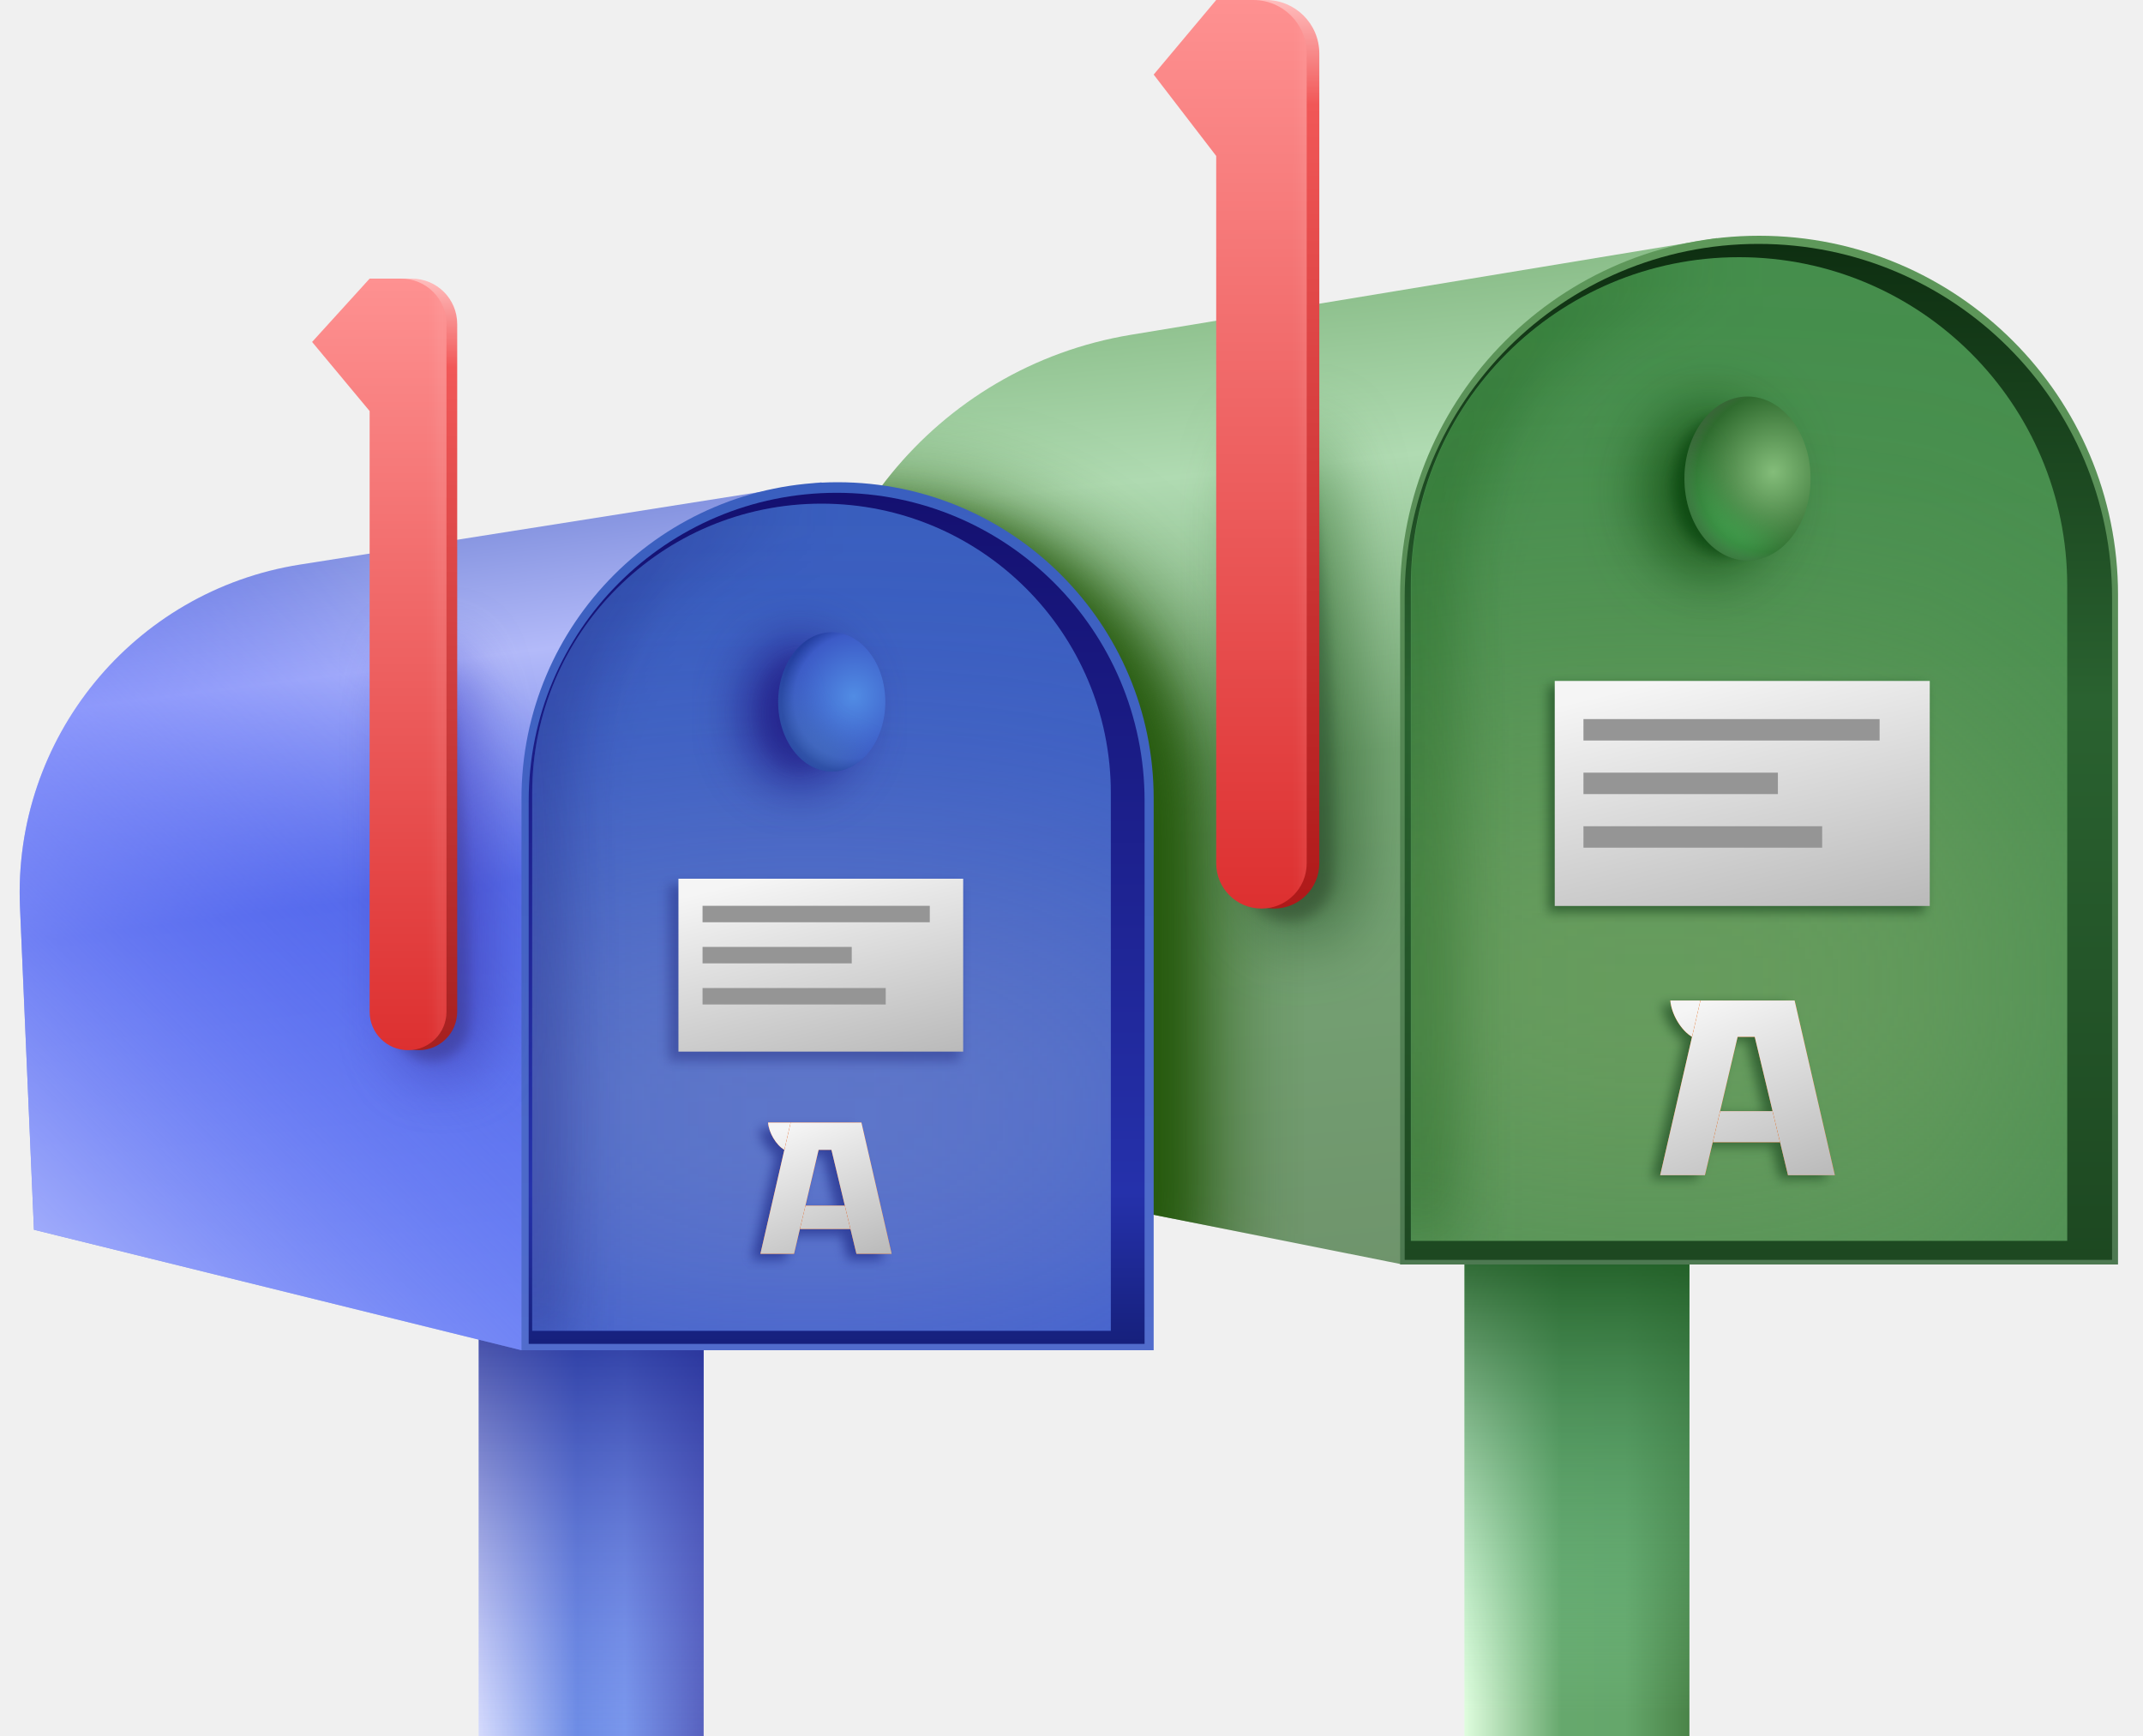
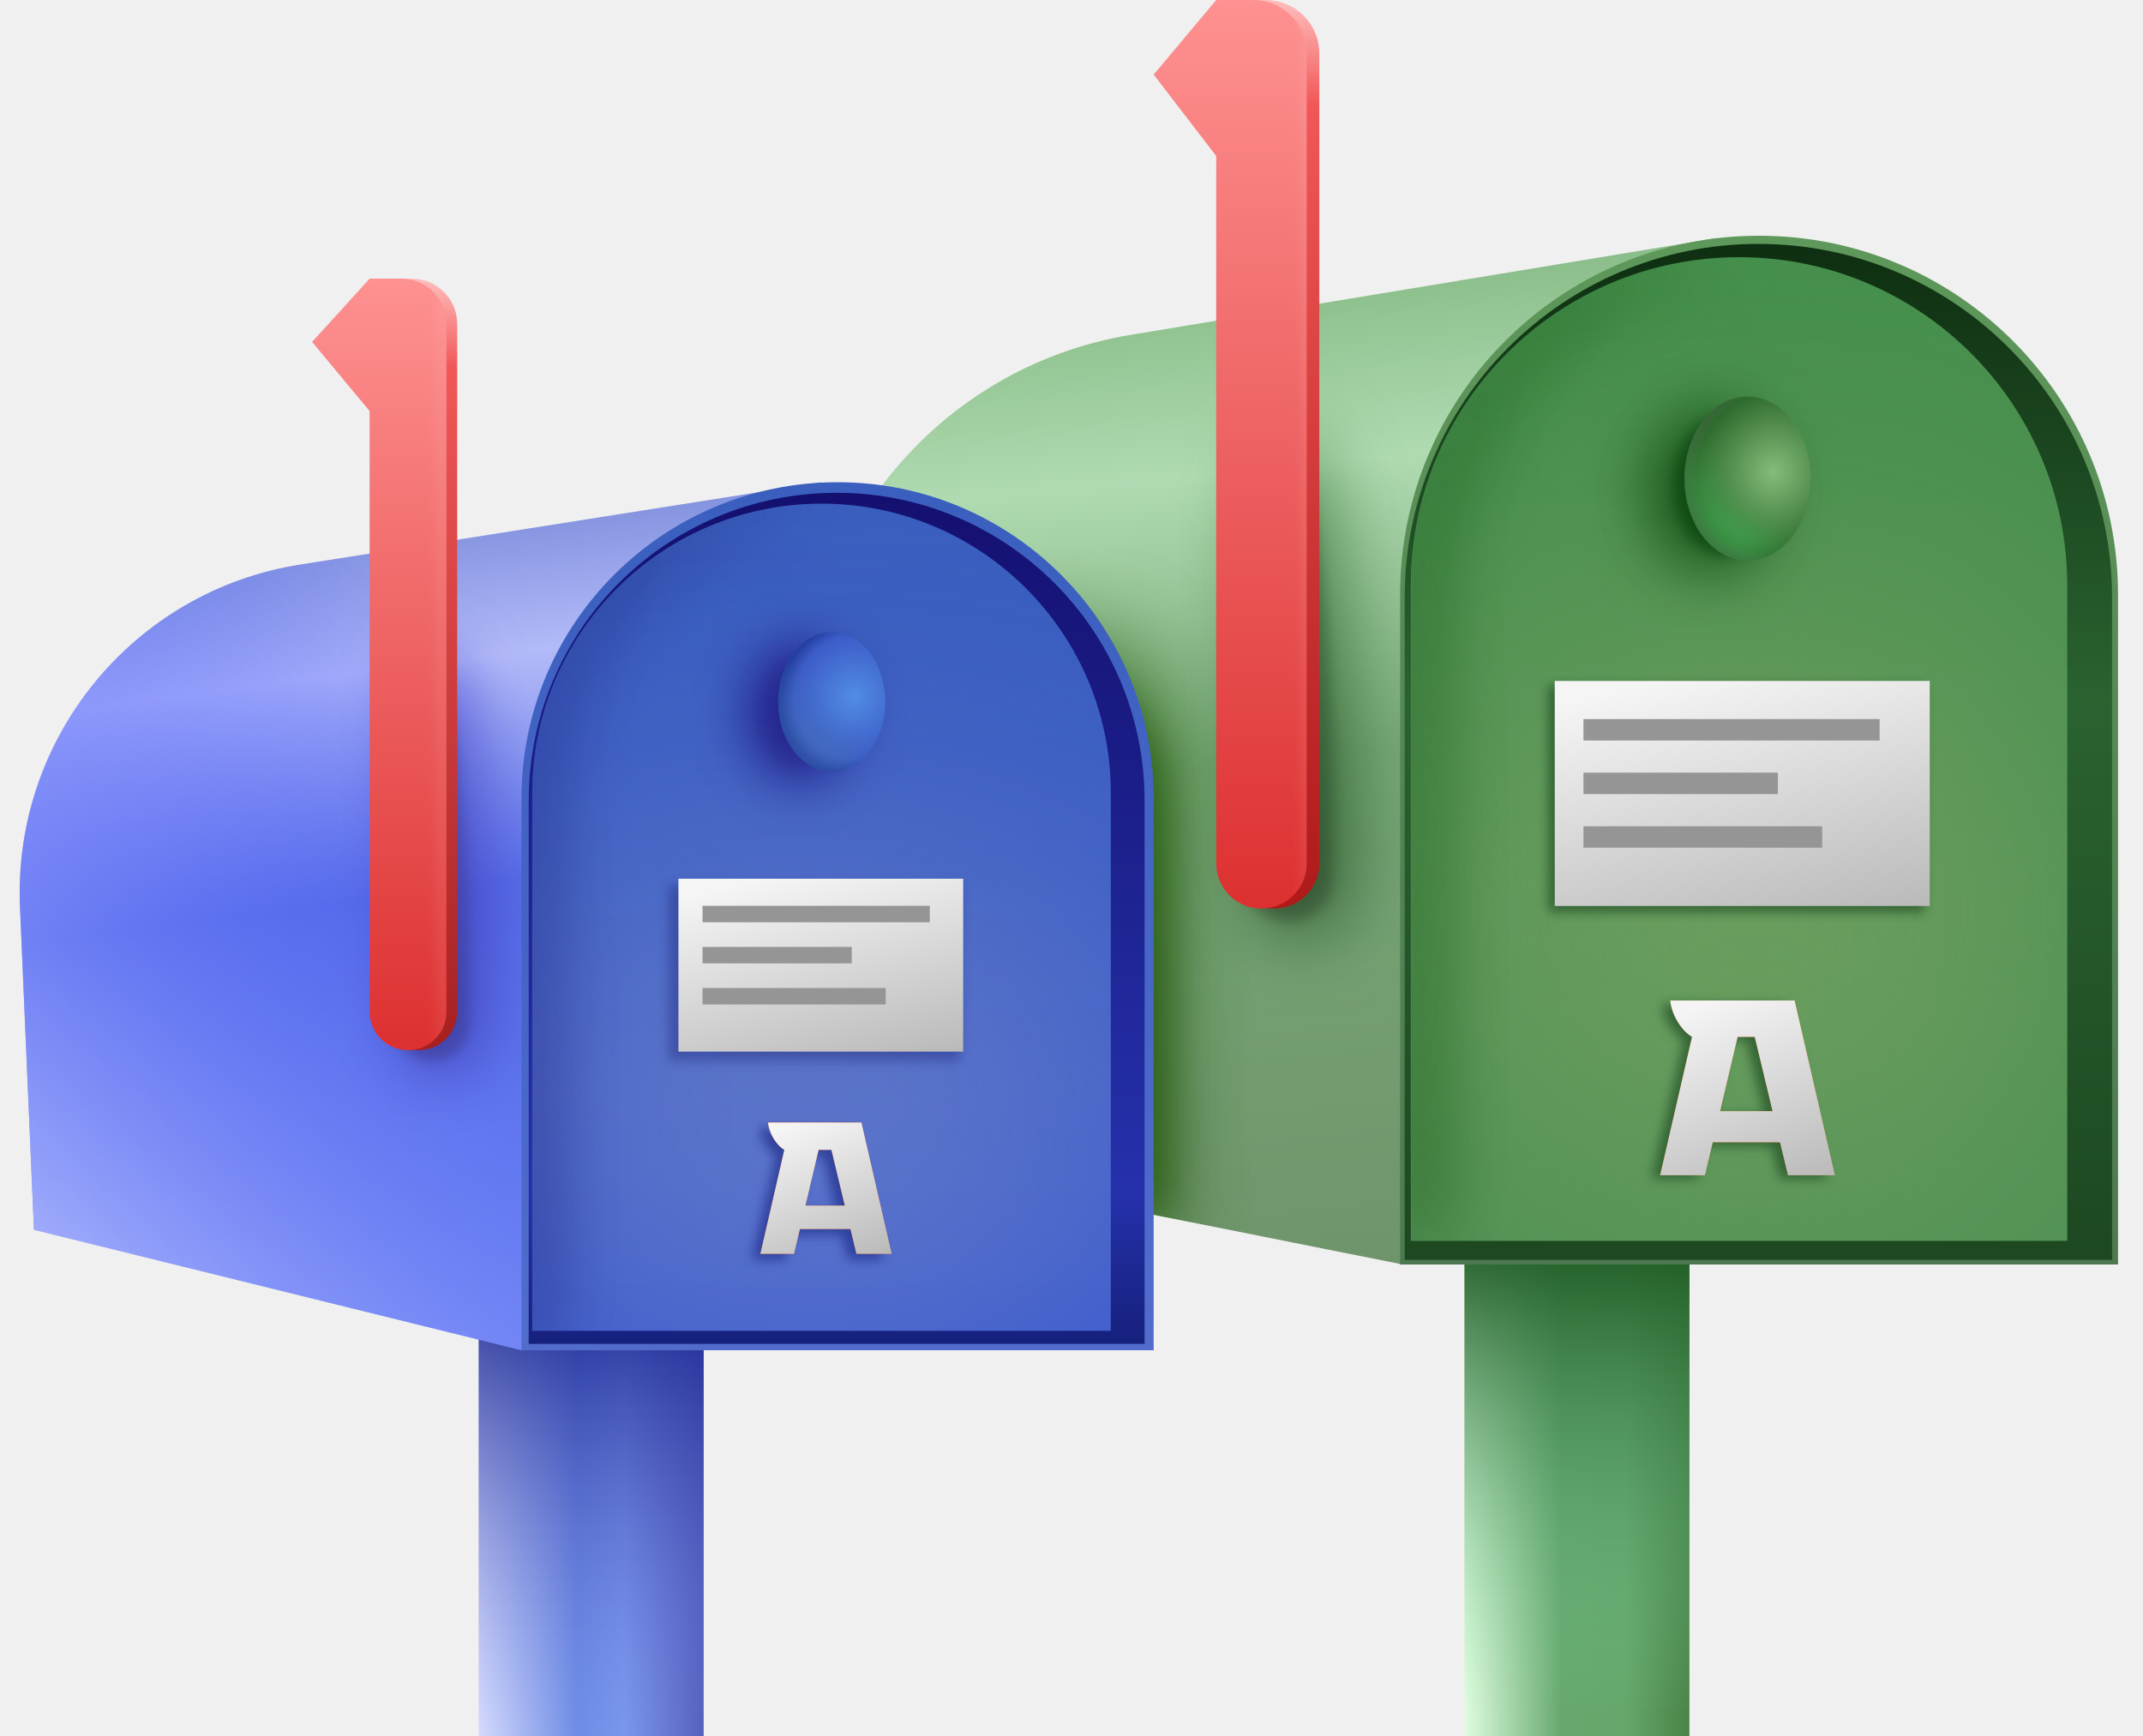
<svg xmlns="http://www.w3.org/2000/svg" width="200" height="162" viewBox="0 0 200 162" fill="none">
  <rect x="136.669" y="100" width="21" height="62" fill="url(#paint0_linear)" />
  <rect x="136.669" y="100" width="21" height="62" fill="url(#paint1_linear)" />
  <path d="M75.014 68.78C74.246 50.352 87.344 34.247 105.541 31.243L160.225 22.214L163.165 117.757L130.69 117.955L76.613 107.159L75.014 68.78Z" fill="url(#paint2_linear)" />
  <mask id="mask0" mask-type="alpha" maskUnits="userSpaceOnUse" x="74" y="22" width="90" height="96">
    <path d="M75.014 68.78C74.246 50.352 87.344 34.247 105.541 31.243L160.225 22.214L163.165 117.757L130.651 117.955L76.613 107.159L75.014 68.78Z" fill="black" />
  </mask>
  <g mask="url(#mask0)">
    <g filter="url(#filter0_f)">
-       <path d="M68.669 47H82.669C99.238 47 112.669 60.431 112.669 77V121H68.669V47Z" fill="#24580B" />
+       <path d="M87.66 60.5L98.655 60.491C103.628 60.487 107.662 64.518 107.662 69.491V117.788L87.66 113.554V60.5Z" fill="#24580B" />
    </g>
    <g filter="url(#filter1_f)">
-       <path d="M68.669 47H80.669C97.238 47 110.669 60.431 110.669 77V121H68.669V47Z" fill="#24580B" fill-opacity="0.7" />
-     </g>
-   </g>
-   <path d="M130.669 55.5C130.669 36.998 145.668 22 164.169 22V22C182.671 22 197.669 36.998 197.669 55.5V118H130.669V55.5Z" fill="url(#paint3_linear)" />
-   <path d="M131.095 55.768C131.095 37.538 145.874 22.76 164.104 22.76V22.76C182.334 22.76 197.112 37.538 197.112 55.768V117.567H131.095V55.768Z" fill="url(#paint4_linear)" />
-   <path d="M131.669 54.628C131.669 37.713 145.382 24 162.298 24V24C179.213 24 192.926 37.713 192.926 54.628V115.791H131.669V54.628Z" fill="url(#paint5_linear)" />
+       <path d="M85.248 60.256L91.784 61.566C98.137 62.84 101.314 63.477 103.647 65.204C105.377 66.484 106.762 68.175 107.678 70.123C108.913 72.75 108.913 75.99 108.913 82.47V113.585L85.248 108.144V60.256Z" fill="#24580B" fill-opacity="0.7" />
+     </g>
+   </g>
+   <path d="M130.669 55.5C130.669 36.998 145.668 22 164.169 22C182.671 22 197.669 36.998 197.669 55.5V118H130.669V55.5Z" fill="url(#paint3_linear)" />
+   <path d="M131.095 55.768C131.095 37.538 145.874 22.76 164.104 22.76C182.334 22.76 197.112 37.538 197.112 55.768V117.567H131.095V55.768Z" fill="url(#paint4_linear)" />
+   <path d="M131.669 54.628C131.669 37.713 145.382 24 162.298 24C179.213 24 192.926 37.713 192.926 54.628V115.791H131.669V54.628Z" fill="url(#paint5_linear)" />
  <mask id="mask1" mask-type="alpha" maskUnits="userSpaceOnUse" x="131" y="24" width="62" height="92">
-     <path d="M131.716 54.605C131.716 37.702 145.419 24 162.321 24V24C179.224 24 192.926 37.702 192.926 54.605V115.791H131.716V54.605Z" fill="url(#paint6_linear)" />
+     <path d="M131.716 54.605C131.716 37.702 145.419 24 162.321 24C179.224 24 192.926 37.702 192.926 54.605V115.791H131.716V54.605Z" fill="url(#paint6_linear)" />
  </mask>
  <g mask="url(#mask1)">
    <g filter="url(#filter2_f)">
-       <rect x="111.26" y="73.977" width="86.409" height="35.288" fill="#8AAD6E" fill-opacity="0.76" />
+       <rect x="131.669" y="63.543" width="66" height="43.459" fill="#8AAD6E" fill-opacity="0.76" />
    </g>
    <g filter="url(#filter3_f)">
      <path d="M130.752 56.505C130.752 62.327 130.669 96.385 130.669 115.791H133.846C133.846 98.519 133.652 68.148 133.652 56.99C133.652 43.343 141.193 27.493 161.303 24C138.583 24 130.752 44.182 130.752 56.505Z" fill="#0C510B" fill-opacity="0.81" />
    </g>
  </g>
  <g filter="url(#filter4_f)">
    <path d="M125.654 83.164C125.935 75.058 126.23 56.421 123.623 44.95C122.113 38.306 117.24 40.85 117.24 47.664V82.902C117.24 85.243 119.137 87.14 121.478 87.14C123.726 87.14 125.576 85.41 125.654 83.164Z" fill="url(#paint7_linear)" fill-opacity="0.75" />
  </g>
  <g filter="url(#filter5_f)">
    <path d="M116.062 46.935V81.77C116.062 84.086 117.939 85.963 120.255 85.963C122.514 85.963 124.361 84.197 124.393 81.938C124.506 73.947 124.451 55.878 122.002 44.558C120.578 37.975 116.062 40.199 116.062 46.935Z" fill="url(#paint8_linear)" fill-opacity="0.5" />
  </g>
  <path d="M123.127 80.562V4.987C123.127 2.233 120.894 0 118.14 0H114.681L107.888 6.96L114.681 14.553V80.562C114.681 82.894 116.572 84.785 118.904 84.785C121.237 84.785 123.127 82.894 123.127 80.562Z" fill="url(#paint9_linear)" />
  <path d="M121.95 80.562V4.987C121.95 2.233 119.717 0 116.963 0H113.504L107.669 6.96L113.504 14.553V80.562C113.504 82.894 115.395 84.785 117.727 84.785C120.059 84.785 121.95 82.894 121.95 80.562Z" fill="url(#paint10_linear)" />
  <g opacity="0.79" filter="url(#filter6_f)">
    <ellipse cx="159.557" cy="45.832" rx="5.888" ry="7.654" fill="#0A4509" />
  </g>
  <g opacity="0.67" filter="url(#filter7_f)">
    <ellipse cx="160.95" cy="45.327" rx="4.71" ry="6.477" fill="#07430D" />
  </g>
  <ellipse cx="163.09" cy="44.654" rx="5.888" ry="7.654" fill="url(#paint11_radial)" />
  <mask id="mask2" mask-type="alpha" maskUnits="userSpaceOnUse" x="157" y="37" width="12" height="16">
    <ellipse cx="163.09" cy="44.654" rx="5.888" ry="7.654" fill="url(#paint12_radial)" />
  </mask>
  <g mask="url(#mask2)">
    <g filter="url(#filter8_f)">
      <path d="M158.514 41.023C155.866 45.063 160.488 55.353 166.73 50.434C162.533 50.938 157.599 46.313 158.514 41.023Z" fill="#45B75A" />
    </g>
  </g>
  <rect x="44.669" y="100" width="21" height="62" fill="url(#paint13_linear)" />
  <rect x="44.669" y="100" width="21" height="62" fill="url(#paint14_linear)" />
  <path d="M1.866 84.645C1.184 68.896 12.431 55.143 28.002 52.684L76.669 45V126H48.669L3.169 114.757L1.866 84.645Z" fill="url(#paint15_linear)" />
  <path d="M1.866 84.645C1.184 68.896 12.431 55.143 28.002 52.684L76.669 45V126H48.669L3.169 114.757L1.866 84.645Z" fill="url(#paint16_linear)" />
-   <path d="M48.669 74.5C48.669 58.208 61.877 45 78.169 45V45C94.462 45 107.669 58.208 107.669 74.5V126H48.669V74.5Z" fill="url(#paint17_linear)" />
-   <path d="M49.341 74.727C49.341 58.854 62.209 45.987 78.081 45.987V45.987C93.954 45.987 106.821 58.854 106.821 74.727V125.409H49.341V74.727Z" fill="url(#paint18_linear)" />
-   <path d="M49.669 74C49.669 59.088 61.758 47 76.669 47V47C91.581 47 103.669 59.088 103.669 74V124.188H49.669V74Z" fill="url(#paint19_linear)" />
+   <path d="M48.669 74.5C48.669 58.208 61.877 45 78.169 45C94.462 45 107.669 58.208 107.669 74.5V126H48.669V74.5Z" fill="url(#paint17_linear)" />
+   <path d="M49.341 74.727C49.341 58.854 62.209 45.987 78.081 45.987C93.954 45.987 106.821 58.854 106.821 74.727V125.409H49.341V74.727Z" fill="url(#paint18_linear)" />
+   <path d="M49.669 74C49.669 59.088 61.758 47 76.669 47C91.581 47 103.669 59.088 103.669 74V124.188H49.669V74Z" fill="url(#paint19_linear)" />
  <mask id="mask3" mask-type="alpha" maskUnits="userSpaceOnUse" x="49" y="47" width="55" height="78">
-     <path d="M49.669 74C49.669 59.088 61.758 47 76.669 47V47C91.581 47 103.669 59.088 103.669 74V124.188H49.669V74Z" fill="url(#paint20_linear)" />
+     <path d="M49.669 74C49.669 59.088 61.758 47 76.669 47C91.581 47 103.669 59.088 103.669 74V124.188H49.669V74Z" fill="url(#paint20_linear)" />
  </mask>
  <g mask="url(#mask3)">
    <g filter="url(#filter9_f)">
-       <rect x="33.669" y="89.079" width="84" height="29.763" fill="#97A1C8" fill-opacity="0.76" />
+       <rect x="44.967" y="89.079" width="60.755" height="30.313" fill="#97A1C8" fill-opacity="0.76" />
    </g>
    <g filter="url(#filter10_f)">
      <path d="M47.967 74.604C47.967 79.651 47.892 109.176 47.892 126H50.755C50.755 111.027 50.581 84.698 50.581 75.024C50.581 63.193 57.378 49.453 75.505 46.424C55.025 46.424 47.967 63.921 47.967 74.604Z" fill="#171369" fill-opacity="0.81" />
    </g>
  </g>
  <g filter="url(#filter11_f)">
-     <path d="M78.051 113.054H74.37L73.854 115.236H78.575L78.051 113.054Z" fill="#17217E" fill-opacity="0.59" />
-     <path d="M79.13 117.547H82.416L79.596 105.3H72.99L72.403 107.847L70.169 117.547H73.308L73.854 115.236L74.37 113.054L75.6 107.847H76.799L78.051 113.054L78.575 115.236L79.13 117.547Z" fill="#17217E" fill-opacity="0.59" />
-     <path d="M72.403 107.847L72.99 105.3H70.883C70.952 106.242 71.628 107.395 72.403 107.847Z" fill="#17217E" fill-opacity="0.59" />
-   </g>
-   <path d="M78.848 112.508H75.167L74.651 114.689H79.372L78.848 112.508Z" fill="#FF5E03" />
-   <path d="M78.848 112.508H75.167L74.651 114.689H79.372L78.848 112.508Z" fill="url(#paint21_linear)" />
-   <path d="M79.928 117H83.213L80.393 104.753H73.787L73.201 107.3L70.967 117H74.105L74.651 114.689L75.167 112.508L76.398 107.3H77.596L78.848 112.508L79.372 114.689L79.928 117Z" fill="#FF5E03" />
-   <path d="M79.928 117H83.213L80.393 104.753H73.787L73.201 107.3L70.967 117H74.105L74.651 114.689L75.167 112.508L76.398 107.3H77.596L78.848 112.508L79.372 114.689L79.928 117Z" fill="url(#paint22_linear)" />
-   <path d="M73.201 107.3L73.787 104.753H71.681C71.749 105.695 72.426 106.848 73.201 107.3Z" fill="#FF5E03" />
-   <path d="M73.201 107.3L73.787 104.753H71.681C71.749 105.695 72.426 106.848 73.201 107.3Z" fill="url(#paint23_linear)" />
+     <path fill-rule="evenodd" clip-rule="evenodd" d="M79.13 117.547H82.416L79.596 105.3H70.883C70.952 106.242 71.628 107.395 72.403 107.847L70.169 117.547H73.308L73.854 115.236H78.575L79.13 117.547ZM76.799 107.847H75.6L74.37 113.054H78.051L76.799 107.847Z" fill="#17217E" fill-opacity="0.59" />
+   </g>
+   <path fill-rule="evenodd" clip-rule="evenodd" d="M79.928 117H83.213L80.393 104.753H71.681C71.749 105.695 72.426 106.848 73.201 107.3L70.967 117H74.105L74.651 114.689H79.372L79.928 117ZM77.596 107.3H76.398L75.167 112.508H78.848L77.596 107.3Z" fill="#FF5E03" />
+   <path fill-rule="evenodd" clip-rule="evenodd" d="M79.928 117H83.213L80.393 104.753H71.681C71.749 105.695 72.426 106.848 73.201 107.3L70.967 117H74.105L74.651 114.689H79.372L79.928 117ZM77.596 107.3H76.398L75.167 112.508H78.848L77.596 107.3Z" fill="url(#paint21_linear)" />
  <g filter="url(#filter12_f)">
-     <path d="M44.815 96.623C45.054 89.74 45.304 73.913 43.09 64.172C41.808 58.53 37.669 60.69 37.669 66.476V96.401C37.669 98.388 39.281 100 41.269 100C43.177 100 44.748 98.531 44.815 96.623Z" fill="url(#paint24_linear)" fill-opacity="0.75" />
+     <path d="M44.815 96.623C45.054 89.74 45.304 73.913 43.09 64.172C41.808 58.53 37.669 60.69 37.669 66.476V96.401C37.669 98.388 39.281 100 41.269 100C43.177 100 44.748 98.531 44.815 96.623Z" fill="url(#paint22_linear)" fill-opacity="0.75" />
  </g>
  <g filter="url(#filter13_f)">
-     <path d="M36.669 65.857V95.44C36.669 97.406 38.263 99 40.23 99C42.148 99 43.717 97.5 43.744 95.582C43.84 88.796 43.793 73.452 41.714 63.839C40.504 58.248 36.669 60.137 36.669 65.857Z" fill="url(#paint25_linear)" fill-opacity="0.5" />
-   </g>
-   <path d="M42.669 94.414V30.235C42.669 27.896 40.773 26 38.434 26H35.497L31.579 31.91L35.497 38.358V94.414C35.497 96.394 37.102 98 39.083 98C41.064 98 42.669 96.394 42.669 94.414Z" fill="url(#paint26_linear)" />
-   <path d="M41.669 94.414V30.235C41.669 27.896 39.773 26 37.434 26H34.497L29.127 31.91L34.497 38.358V94.414C34.497 96.394 36.103 98 38.083 98C40.064 98 41.669 96.394 41.669 94.414Z" fill="url(#paint27_linear)" />
+     <path d="M36.669 65.857V95.44C36.669 97.406 38.263 99 40.23 99C42.148 99 43.717 97.5 43.744 95.582C43.84 88.796 43.793 73.452 41.714 63.839C40.504 58.248 36.669 60.137 36.669 65.857Z" fill="url(#paint23_linear)" fill-opacity="0.5" />
+   </g>
+   <path d="M42.669 94.414V30.235C42.669 27.896 40.773 26 38.434 26H35.497L31.579 31.91L35.497 38.358V94.414C35.497 96.394 37.102 98 39.083 98C41.064 98 42.669 96.394 42.669 94.414Z" fill="url(#paint24_linear)" />
+   <path d="M41.669 94.414V30.235C41.669 27.896 39.773 26 37.434 26H34.497L29.127 31.91L34.497 38.358V94.414C34.497 96.394 36.103 98 38.083 98C40.064 98 41.669 96.394 41.669 94.414Z" fill="url(#paint25_linear)" />
  <mask id="mask4" mask-type="alpha" maskUnits="userSpaceOnUse" x="29" y="26" width="13" height="72">
-     <path d="M41.669 94.414V30.235C41.669 27.896 39.773 26 37.434 26H34.497L29.127 31.91L34.497 38.358V94.414C34.497 96.394 36.102 98 38.083 98C40.064 98 41.669 96.394 41.669 94.414Z" fill="url(#paint28_linear)" />
+     <path d="M41.669 94.414V30.235C41.669 27.896 39.773 26 37.434 26H34.497L29.127 31.91L34.497 38.358V94.414C34.497 96.394 36.102 98 38.083 98C40.064 98 41.669 96.394 41.669 94.414Z" fill="url(#paint26_linear)" />
  </mask>
  <g mask="url(#mask4)">
    <g opacity="0.09" filter="url(#filter14_f)">
      <rect x="40.856" y="19" width="0.925" height="86" fill="white" />
    </g>
  </g>
  <g opacity="0.93" filter="url(#filter15_f)">
    <ellipse cx="74.623" cy="66.5" rx="5" ry="6.5" fill="#211D87" />
  </g>
  <g opacity="0.18" filter="url(#filter16_f)">
    <ellipse cx="74.623" cy="66.5" rx="4" ry="5.5" fill="#211D87" />
  </g>
-   <ellipse cx="77.623" cy="65.5" rx="5" ry="6.5" fill="url(#paint29_radial)" />
+   <ellipse cx="77.623" cy="65.5" rx="5" ry="6.5" fill="url(#paint27_radial)" />
  <mask id="mask5" mask-type="alpha" maskUnits="userSpaceOnUse" x="72" y="59" width="11" height="13">
    <ellipse cx="77.623" cy="65.5" rx="5" ry="6.5" fill="#4B74C5" />
  </mask>
  <g mask="url(#mask5)">
    <g filter="url(#filter17_f)">
      <path d="M73.366 61.247C70.782 65.209 75.291 75.296 81.38 70.474C77.286 70.968 72.473 66.434 73.366 61.247Z" fill="#4573B7" />
    </g>
  </g>
  <g filter="url(#filter18_f)">
    <rect x="144.488" y="63.944" width="35.12" height="21.181" fill="#1D4921" fill-opacity="0.67" />
  </g>
-   <rect x="145.099" y="63.543" width="35" height="21" fill="url(#paint30_linear)" />
+   <rect x="145.099" y="63.543" width="35" height="21" fill="url(#paint28_linear)" />
  <rect x="147.78" y="67.103" width="27.638" height="2" fill="#959595" />
  <rect x="147.78" y="72.103" width="18.146" height="2" fill="#959595" />
  <rect x="147.78" y="77.103" width="22.278" height="2" fill="#959595" />
  <g filter="url(#filter19_f)">
    <rect x="62.413" y="82.564" width="27.186" height="16.436" fill="#111466" fill-opacity="0.33" />
  </g>
-   <rect x="63.318" y="82" width="26.573" height="16.134" fill="url(#paint31_linear)" />
+   <rect x="63.318" y="82" width="26.573" height="16.134" fill="url(#paint29_linear)" />
  <rect x="65.567" y="84.528" width="21.208" height="1.535" fill="#959595" />
  <rect x="65.567" y="88.365" width="13.924" height="1.535" fill="#959595" />
  <rect x="65.567" y="92.201" width="17.095" height="1.535" fill="#959595" />
  <mask id="mask6" mask-type="alpha" maskUnits="userSpaceOnUse" x="108" y="0" width="14" height="85">
    <path d="M121.95 80.562V4.987C121.95 2.233 119.717 0 116.963 0H113.504L108.67 6.96L113.504 14.553V80.562C113.504 82.894 115.395 84.785 117.727 84.785C120.059 84.785 121.95 82.894 121.95 80.562Z" fill="#FF9C9C" />
  </mask>
  <g mask="url(#mask6)">
    <g opacity="0.09" filter="url(#filter20_f)">
      <rect x="121.581" width="0.925" height="86" fill="white" />
    </g>
  </g>
  <g filter="url(#filter21_f)">
-     <path d="M164.662 104.023H159.761L159.075 106.928H165.36L164.662 104.023Z" fill="#1D4921" fill-opacity="0.67" />
-     <path d="M166.099 110.004H170.473L166.719 93.7H157.924L157.143 97.091L154.169 110.004H158.347L159.075 106.928L159.761 104.023L161.4 97.091H162.995L164.662 104.023L165.36 106.928L166.099 110.004Z" fill="#1D4921" fill-opacity="0.67" />
-     <path d="M157.143 97.091L157.924 93.7H155.12C155.211 94.954 156.112 96.489 157.143 97.091Z" fill="#1D4921" fill-opacity="0.67" />
-   </g>
-   <path d="M165.43 103.69H160.53L159.843 106.594H166.128L165.43 103.69Z" fill="#FF5E03" />
-   <path d="M165.43 103.69H160.53L159.843 106.594H166.128L165.43 103.69Z" fill="url(#paint32_linear)" />
-   <path d="M166.868 109.67H171.242L167.487 93.366H158.692L157.912 96.757L154.938 109.67H159.116L159.843 106.594L160.53 103.69L162.168 96.757H163.764L165.43 103.69L166.128 106.594L166.868 109.67Z" fill="#FF5E03" />
-   <path d="M166.868 109.67H171.242L167.487 93.366H158.692L157.912 96.757L154.938 109.67H159.116L159.843 106.594L160.53 103.69L162.168 96.757H163.764L165.43 103.69L166.128 106.594L166.868 109.67Z" fill="url(#paint33_linear)" />
-   <path d="M157.912 96.757L158.692 93.366H155.888C155.98 94.62 156.88 96.155 157.912 96.757Z" fill="#FF5E03" />
-   <path d="M157.912 96.757L158.692 93.366H155.888C155.98 94.62 156.88 96.155 157.912 96.757Z" fill="url(#paint34_linear)" />
+     <path fill-rule="evenodd" clip-rule="evenodd" d="M166.099 110.004H170.473L166.719 93.7H155.12C155.211 94.954 156.112 96.489 157.143 97.091L154.169 110.004H158.347L159.075 106.928H165.36L166.099 110.004ZM162.995 97.091H161.4L159.761 104.023H164.662L162.995 97.091Z" fill="#1D4921" fill-opacity="0.67" />
+   </g>
+   <path fill-rule="evenodd" clip-rule="evenodd" d="M166.868 109.67H171.242L167.487 93.366H155.888C155.98 94.62 156.88 96.155 157.912 96.757L154.938 109.67H159.116L159.843 106.594H166.128L166.868 109.67ZM163.764 96.757H162.168L160.53 103.69H165.43L163.764 96.757Z" fill="#FF5E03" />
+   <path fill-rule="evenodd" clip-rule="evenodd" d="M166.868 109.67H171.242L167.487 93.366H155.888C155.98 94.62 156.88 96.155 157.912 96.757L154.938 109.67H159.116L159.843 106.594H166.128L166.868 109.67ZM163.764 96.757H162.168L160.53 103.69H165.43L163.764 96.757Z" fill="url(#paint30_linear)" />
  <defs>
-     <filter id="filter0_f" x="59.669" y="38" width="62" height="92" filterUnits="userSpaceOnUse" color-interpolation-filters="sRGB">
+     <filter id="filter0_f" x="78.66" y="51.492" width="38.002" height="75.296" filterUnits="userSpaceOnUse" color-interpolation-filters="sRGB">
      <feFlood flood-opacity="0" result="BackgroundImageFix" />
      <feBlend mode="normal" in="SourceGraphic" in2="BackgroundImageFix" result="shape" />
      <feGaussianBlur stdDeviation="4.5" result="effect1_foregroundBlur" />
    </filter>
-     <filter id="filter1_f" x="64.669" y="43" width="50" height="82" filterUnits="userSpaceOnUse" color-interpolation-filters="sRGB">
+     <filter id="filter1_f" x="81.248" y="56.256" width="31.665" height="61.329" filterUnits="userSpaceOnUse" color-interpolation-filters="sRGB">
      <feFlood flood-opacity="0" result="BackgroundImageFix" />
      <feBlend mode="normal" in="SourceGraphic" in2="BackgroundImageFix" result="shape" />
      <feGaussianBlur stdDeviation="2" result="effect1_foregroundBlur" />
    </filter>
-     <filter id="filter2_f" x="64.158" y="26.874" width="180.614" height="129.493" filterUnits="userSpaceOnUse" color-interpolation-filters="sRGB">
+     <filter id="filter2_f" x="84.567" y="16.44" width="160.206" height="137.664" filterUnits="userSpaceOnUse" color-interpolation-filters="sRGB">
      <feFlood flood-opacity="0" result="BackgroundImageFix" />
      <feBlend mode="normal" in="SourceGraphic" in2="BackgroundImageFix" result="shape" />
      <feGaussianBlur stdDeviation="23.551" result="effect1_foregroundBlur" />
    </filter>
    <filter id="filter3_f" x="123.669" y="17" width="44.633" height="105.791" filterUnits="userSpaceOnUse" color-interpolation-filters="sRGB">
      <feFlood flood-opacity="0" result="BackgroundImageFix" />
      <feBlend mode="normal" in="SourceGraphic" in2="BackgroundImageFix" result="shape" />
      <feGaussianBlur stdDeviation="3.5" result="effect1_foregroundBlur" />
    </filter>
    <filter id="filter4_f" x="110.174" y="34.007" width="22.724" height="60.199" filterUnits="userSpaceOnUse" color-interpolation-filters="sRGB">
      <feFlood flood-opacity="0" result="BackgroundImageFix" />
      <feBlend mode="normal" in="SourceGraphic" in2="BackgroundImageFix" result="shape" />
      <feGaussianBlur stdDeviation="3.533" result="effect1_foregroundBlur" />
    </filter>
    <filter id="filter5_f" x="114.884" y="39.428" width="10.718" height="47.713" filterUnits="userSpaceOnUse" color-interpolation-filters="sRGB">
      <feFlood flood-opacity="0" result="BackgroundImageFix" />
      <feBlend mode="normal" in="SourceGraphic" in2="BackgroundImageFix" result="shape" />
      <feGaussianBlur stdDeviation="0.589" result="effect1_foregroundBlur" />
    </filter>
    <filter id="filter6_f" x="147.782" y="32.29" width="23.551" height="27.084" filterUnits="userSpaceOnUse" color-interpolation-filters="sRGB">
      <feFlood flood-opacity="0" result="BackgroundImageFix" />
      <feBlend mode="normal" in="SourceGraphic" in2="BackgroundImageFix" result="shape" />
      <feGaussianBlur stdDeviation="2.944" result="effect1_foregroundBlur" />
    </filter>
    <filter id="filter7_f" x="155.062" y="37.673" width="11.776" height="15.308" filterUnits="userSpaceOnUse" color-interpolation-filters="sRGB">
      <feFlood flood-opacity="0" result="BackgroundImageFix" />
      <feBlend mode="normal" in="SourceGraphic" in2="BackgroundImageFix" result="shape" />
      <feGaussianBlur stdDeviation="0.589" result="effect1_foregroundBlur" />
    </filter>
    <filter id="filter8_f" x="154.752" y="38.023" width="14.978" height="16.715" filterUnits="userSpaceOnUse" color-interpolation-filters="sRGB">
      <feFlood flood-opacity="0" result="BackgroundImageFix" />
      <feBlend mode="normal" in="SourceGraphic" in2="BackgroundImageFix" result="shape" />
      <feGaussianBlur stdDeviation="1.5" result="effect1_foregroundBlur" />
    </filter>
-     <filter id="filter9_f" x="-6.331" y="49.079" width="164" height="109.763" filterUnits="userSpaceOnUse" color-interpolation-filters="sRGB">
+     <filter id="filter9_f" x="4.967" y="49.079" width="140.755" height="110.313" filterUnits="userSpaceOnUse" color-interpolation-filters="sRGB">
      <feFlood flood-opacity="0" result="BackgroundImageFix" />
      <feBlend mode="normal" in="SourceGraphic" in2="BackgroundImageFix" result="shape" />
      <feGaussianBlur stdDeviation="20" result="effect1_foregroundBlur" />
    </filter>
    <filter id="filter10_f" x="40.892" y="39.424" width="41.613" height="93.576" filterUnits="userSpaceOnUse" color-interpolation-filters="sRGB">
      <feFlood flood-opacity="0" result="BackgroundImageFix" />
      <feBlend mode="normal" in="SourceGraphic" in2="BackgroundImageFix" result="shape" />
      <feGaussianBlur stdDeviation="3.5" result="effect1_foregroundBlur" />
    </filter>
    <filter id="filter11_f" x="69.169" y="104.3" width="14.246" height="14.246" filterUnits="userSpaceOnUse" color-interpolation-filters="sRGB">
      <feFlood flood-opacity="0" result="BackgroundImageFix" />
      <feBlend mode="normal" in="SourceGraphic" in2="BackgroundImageFix" result="shape" />
      <feGaussianBlur stdDeviation="0.5" result="effect1_foregroundBlur" />
    </filter>
    <filter id="filter12_f" x="31.669" y="54.879" width="19.297" height="51.121" filterUnits="userSpaceOnUse" color-interpolation-filters="sRGB">
      <feFlood flood-opacity="0" result="BackgroundImageFix" />
      <feBlend mode="normal" in="SourceGraphic" in2="BackgroundImageFix" result="shape" />
      <feGaussianBlur stdDeviation="3" result="effect1_foregroundBlur" />
    </filter>
    <filter id="filter13_f" x="35.669" y="59.482" width="9.102" height="40.518" filterUnits="userSpaceOnUse" color-interpolation-filters="sRGB">
      <feFlood flood-opacity="0" result="BackgroundImageFix" />
      <feBlend mode="normal" in="SourceGraphic" in2="BackgroundImageFix" result="shape" />
      <feGaussianBlur stdDeviation="0.5" result="effect1_foregroundBlur" />
    </filter>
    <filter id="filter14_f" x="39.856" y="18" width="2.925" height="88" filterUnits="userSpaceOnUse" color-interpolation-filters="sRGB">
      <feFlood flood-opacity="0" result="BackgroundImageFix" />
      <feBlend mode="normal" in="SourceGraphic" in2="BackgroundImageFix" result="shape" />
      <feGaussianBlur stdDeviation="0.5" result="effect1_foregroundBlur" />
    </filter>
    <filter id="filter15_f" x="64.623" y="55" width="20" height="23" filterUnits="userSpaceOnUse" color-interpolation-filters="sRGB">
      <feFlood flood-opacity="0" result="BackgroundImageFix" />
      <feBlend mode="normal" in="SourceGraphic" in2="BackgroundImageFix" result="shape" />
      <feGaussianBlur stdDeviation="2.5" result="effect1_foregroundBlur" />
    </filter>
    <filter id="filter16_f" x="69.623" y="60" width="10" height="13" filterUnits="userSpaceOnUse" color-interpolation-filters="sRGB">
      <feFlood flood-opacity="0" result="BackgroundImageFix" />
      <feBlend mode="normal" in="SourceGraphic" in2="BackgroundImageFix" result="shape" />
      <feGaussianBlur stdDeviation="0.5" result="effect1_foregroundBlur" />
    </filter>
    <filter id="filter17_f" x="69.623" y="58.247" width="14.757" height="16.505" filterUnits="userSpaceOnUse" color-interpolation-filters="sRGB">
      <feFlood flood-opacity="0" result="BackgroundImageFix" />
      <feBlend mode="normal" in="SourceGraphic" in2="BackgroundImageFix" result="shape" />
      <feGaussianBlur stdDeviation="1.5" result="effect1_foregroundBlur" />
    </filter>
    <filter id="filter18_f" x="143.488" y="62.944" width="37.12" height="23.181" filterUnits="userSpaceOnUse" color-interpolation-filters="sRGB">
      <feFlood flood-opacity="0" result="BackgroundImageFix" />
      <feBlend mode="normal" in="SourceGraphic" in2="BackgroundImageFix" result="shape" />
      <feGaussianBlur stdDeviation="0.5" result="effect1_foregroundBlur" />
    </filter>
    <filter id="filter19_f" x="61.413" y="81.564" width="29.186" height="18.436" filterUnits="userSpaceOnUse" color-interpolation-filters="sRGB">
      <feFlood flood-opacity="0" result="BackgroundImageFix" />
      <feBlend mode="normal" in="SourceGraphic" in2="BackgroundImageFix" result="shape" />
      <feGaussianBlur stdDeviation="0.5" result="effect1_foregroundBlur" />
    </filter>
    <filter id="filter20_f" x="120.581" y="-1" width="2.925" height="88" filterUnits="userSpaceOnUse" color-interpolation-filters="sRGB">
      <feFlood flood-opacity="0" result="BackgroundImageFix" />
      <feBlend mode="normal" in="SourceGraphic" in2="BackgroundImageFix" result="shape" />
      <feGaussianBlur stdDeviation="0.5" result="effect1_foregroundBlur" />
    </filter>
    <filter id="filter21_f" x="153.169" y="92.7" width="18.304" height="18.304" filterUnits="userSpaceOnUse" color-interpolation-filters="sRGB">
      <feFlood flood-opacity="0" result="BackgroundImageFix" />
      <feBlend mode="normal" in="SourceGraphic" in2="BackgroundImageFix" result="shape" />
      <feGaussianBlur stdDeviation="0.5" result="effect1_foregroundBlur" />
    </filter>
    <linearGradient id="paint0_linear" x1="136.669" y1="131.925" x2="157.669" y2="131.925" gradientUnits="userSpaceOnUse">
      <stop stop-color="#DFFDDE" />
      <stop offset="0.432" stop-color="#66A86D" />
      <stop offset="0.714" stop-color="#65A76B" />
      <stop offset="1" stop-color="#4A8448" />
    </linearGradient>
    <linearGradient id="paint1_linear" x1="146.669" y1="107.5" x2="146.669" y2="169.5" gradientUnits="userSpaceOnUse">
      <stop offset="0.096" stop-color="#155018" />
      <stop offset="0.845" stop-color="#7DD29F" stop-opacity="0" />
    </linearGradient>
    <linearGradient id="paint2_linear" x1="98.626" y1="28.864" x2="108.18" y2="125.422" gradientUnits="userSpaceOnUse">
      <stop stop-color="#8BBE8A" />
      <stop offset="0.172" stop-color="#B0DBB2" />
      <stop offset="0.453" stop-color="#77A876" />
      <stop offset="1" stop-color="#6E926B" />
    </linearGradient>
    <linearGradient id="paint3_linear" x1="164.169" y1="22" x2="164.169" y2="118" gradientUnits="userSpaceOnUse">
      <stop stop-color="#5E985A" />
      <stop offset="1" stop-color="#4D7951" />
    </linearGradient>
    <linearGradient id="paint4_linear" x1="164.104" y1="22.76" x2="164.104" y2="117.567" gradientUnits="userSpaceOnUse">
      <stop stop-color="#0E2F11" />
      <stop offset="0.448" stop-color="#2A6230" />
      <stop offset="1" stop-color="#1D4821" />
    </linearGradient>
    <linearGradient id="paint5_linear" x1="162.298" y1="24" x2="162.298" y2="115.791" gradientUnits="userSpaceOnUse">
      <stop stop-color="#458E4C" />
      <stop offset="1" stop-color="#4B8E52" />
    </linearGradient>
    <linearGradient id="paint6_linear" x1="162.321" y1="24" x2="162.321" y2="115.791" gradientUnits="userSpaceOnUse">
      <stop stop-color="#241EBC" />
      <stop offset="1" stop-color="#140E98" />
    </linearGradient>
    <linearGradient id="paint7_linear" x1="116.289" y1="-2.632" x2="116.289" y2="87.14" gradientUnits="userSpaceOnUse">
      <stop offset="0.011" stop-color="#4C9C3E" />
      <stop offset="1" stop-color="#19441B" />
    </linearGradient>
    <linearGradient id="paint8_linear" x1="115.111" y1="-3.81" x2="115.111" y2="85.963" gradientUnits="userSpaceOnUse">
      <stop stop-color="#347E49" />
      <stop offset="1" stop-color="#2B4429" />
    </linearGradient>
    <linearGradient id="paint9_linear" x1="113.707" y1="0" x2="113.707" y2="84.785" gradientUnits="userSpaceOnUse">
      <stop stop-color="#FFBDBD" />
      <stop offset="0.115" stop-color="#F15757" />
      <stop offset="1" stop-color="#AE1919" />
    </linearGradient>
    <linearGradient id="paint10_linear" x1="113.295" y1="0" x2="113.295" y2="84.785" gradientUnits="userSpaceOnUse">
      <stop stop-color="#FE9191" />
      <stop offset="1" stop-color="#DD3030" />
    </linearGradient>
    <radialGradient id="paint11_radial" cx="0" cy="0" r="1" gradientUnits="userSpaceOnUse" gradientTransform="translate(165.504 44.0402) rotate(112.751) scale(8.38454 7.8503)">
      <stop stop-color="#84BD7A" />
      <stop offset="0.901" stop-color="#2F6B2E" />
      <stop offset="1" stop-color="#386737" />
    </radialGradient>
    <radialGradient id="paint12_radial" cx="0" cy="0" r="1" gradientUnits="userSpaceOnUse" gradientTransform="translate(165.504 44.0402) rotate(112.751) scale(8.38454 7.8503)">
      <stop />
      <stop offset="0.901" stop-color="#135E12" />
      <stop offset="1" stop-color="#1B4F1A" />
    </radialGradient>
    <linearGradient id="paint13_linear" x1="44.669" y1="131.925" x2="65.669" y2="131.925" gradientUnits="userSpaceOnUse">
      <stop stop-color="#E2E7FF" />
      <stop offset="0.438" stop-color="#6B8DE4" />
      <stop offset="0.651" stop-color="#7999EC" />
      <stop offset="1" stop-color="#515BB7" />
    </linearGradient>
    <linearGradient id="paint14_linear" x1="54.669" y1="107.5" x2="54.669" y2="169.5" gradientUnits="userSpaceOnUse">
      <stop offset="0.096" stop-color="#010D78" />
      <stop offset="1" stop-color="#8F9BFF" stop-opacity="0" />
    </linearGradient>
    <linearGradient id="paint15_linear" x1="18.87" y1="45" x2="29.169" y2="126" gradientUnits="userSpaceOnUse">
      <stop offset="0.081" stop-color="#8291DE" />
      <stop offset="0.238" stop-color="#B3BAF9" />
      <stop offset="0.497" stop-color="#6075E4" />
      <stop offset="1" stop-color="#7790EA" />
    </linearGradient>
    <linearGradient id="paint16_linear" x1="-8.331" y1="124.5" x2="50.169" y2="66" gradientUnits="userSpaceOnUse">
      <stop stop-color="#CFD4FF" />
      <stop offset="1" stop-color="#001AFF" stop-opacity="0" />
    </linearGradient>
    <linearGradient id="paint17_linear" x1="78.169" y1="45" x2="78.169" y2="126" gradientUnits="userSpaceOnUse">
      <stop stop-color="#3A5FBF" />
      <stop offset="1" stop-color="#516CCC" />
    </linearGradient>
    <linearGradient id="paint18_linear" x1="78.081" y1="45.987" x2="78.081" y2="125.409" gradientUnits="userSpaceOnUse">
      <stop stop-color="#141070" />
      <stop offset="0.822" stop-color="#2531AB" />
      <stop offset="1" stop-color="#16207C" />
    </linearGradient>
    <linearGradient id="paint19_linear" x1="76.669" y1="47" x2="76.669" y2="124.188" gradientUnits="userSpaceOnUse">
      <stop stop-color="#395EBE" />
      <stop offset="1" stop-color="#3355CE" />
    </linearGradient>
    <linearGradient id="paint20_linear" x1="76.669" y1="47" x2="76.669" y2="124.188" gradientUnits="userSpaceOnUse">
      <stop stop-color="#241EBC" />
      <stop offset="1" stop-color="#140E98" />
    </linearGradient>
    <linearGradient id="paint21_linear" x1="76.797" y1="103.831" x2="82.074" y2="117.332" gradientUnits="userSpaceOnUse">
      <stop stop-color="#F5F5F5" />
      <stop offset="1" stop-color="#BABABA" />
    </linearGradient>
-     <linearGradient id="paint22_linear" x1="76.797" y1="103.831" x2="82.074" y2="117.332" gradientUnits="userSpaceOnUse">
-       <stop stop-color="#F5F5F5" />
-       <stop offset="1" stop-color="#BABABA" />
-     </linearGradient>
-     <linearGradient id="paint23_linear" x1="76.797" y1="103.831" x2="82.074" y2="117.332" gradientUnits="userSpaceOnUse">
-       <stop stop-color="#F5F5F5" />
-       <stop offset="1" stop-color="#BABABA" />
-     </linearGradient>
-     <linearGradient id="paint24_linear" x1="36.862" y1="23.765" x2="36.862" y2="100" gradientUnits="userSpaceOnUse">
+     <linearGradient id="paint22_linear" x1="36.862" y1="23.765" x2="36.862" y2="100" gradientUnits="userSpaceOnUse">
      <stop stop-color="#5157ED" />
      <stop offset="1" stop-color="#3935A5" />
    </linearGradient>
-     <linearGradient id="paint25_linear" x1="35.862" y1="22.765" x2="35.862" y2="99" gradientUnits="userSpaceOnUse">
+     <linearGradient id="paint23_linear" x1="35.862" y1="22.765" x2="35.862" y2="99" gradientUnits="userSpaceOnUse">
      <stop stop-color="#6460CF" />
      <stop offset="1" stop-color="#39368A" />
    </linearGradient>
-     <linearGradient id="paint26_linear" x1="35.813" y1="26" x2="35.813" y2="98" gradientUnits="userSpaceOnUse">
+     <linearGradient id="paint24_linear" x1="35.813" y1="26" x2="35.813" y2="98" gradientUnits="userSpaceOnUse">
      <stop stop-color="#FFBDBD" />
      <stop offset="0.115" stop-color="#F15757" />
      <stop offset="1" stop-color="#A62020" />
    </linearGradient>
-     <linearGradient id="paint27_linear" x1="34.068" y1="26" x2="34.068" y2="98" gradientUnits="userSpaceOnUse">
+     <linearGradient id="paint25_linear" x1="34.068" y1="26" x2="34.068" y2="98" gradientUnits="userSpaceOnUse">
      <stop stop-color="#FE9191" />
      <stop offset="1" stop-color="#DD3030" />
    </linearGradient>
-     <linearGradient id="paint28_linear" x1="33.669" y1="26" x2="33.669" y2="98" gradientUnits="userSpaceOnUse">
+     <linearGradient id="paint26_linear" x1="33.669" y1="26" x2="33.669" y2="98" gradientUnits="userSpaceOnUse">
      <stop stop-color="#FF9C9C" />
      <stop offset="0.37" stop-color="#DA2323" />
      <stop offset="0.615" stop-color="#CC4A4A" />
      <stop offset="1" stop-color="#AF1414" />
    </linearGradient>
-     <radialGradient id="paint29_radial" cx="0" cy="0" r="1" gradientUnits="userSpaceOnUse" gradientTransform="translate(79.6726 64.9786) rotate(112.751) scale(7.1202 6.66653)">
+     <radialGradient id="paint27_radial" cx="0" cy="0" r="1" gradientUnits="userSpaceOnUse" gradientTransform="translate(79.6726 64.9786) rotate(112.751) scale(7.1202 6.66653)">
      <stop stop-color="#518CE4" />
      <stop offset="0.823" stop-color="#3C5BC7" />
      <stop offset="1" stop-color="#233E9F" />
    </radialGradient>
-     <linearGradient id="paint30_linear" x1="161.76" y1="61.961" x2="167.694" y2="87.258" gradientUnits="userSpaceOnUse">
+     <linearGradient id="paint28_linear" x1="161.76" y1="61.961" x2="167.694" y2="87.258" gradientUnits="userSpaceOnUse">
      <stop stop-color="#F5F5F5" />
      <stop offset="1" stop-color="#BABABA" />
    </linearGradient>
-     <linearGradient id="paint31_linear" x1="75.968" y1="80.785" x2="80.575" y2="100.196" gradientUnits="userSpaceOnUse">
+     <linearGradient id="paint29_linear" x1="75.968" y1="80.785" x2="80.575" y2="100.196" gradientUnits="userSpaceOnUse">
      <stop stop-color="#F5F5F5" />
      <stop offset="1" stop-color="#BABABA" />
    </linearGradient>
-     <linearGradient id="paint32_linear" x1="162.699" y1="92.138" x2="169.726" y2="110.112" gradientUnits="userSpaceOnUse">
+     <linearGradient id="paint30_linear" x1="162.699" y1="92.138" x2="169.726" y2="110.112" gradientUnits="userSpaceOnUse">
      <stop stop-color="#F5F5F5" />
      <stop offset="1" stop-color="#BABABA" />
    </linearGradient>
-     <linearGradient id="paint33_linear" x1="162.699" y1="92.138" x2="169.726" y2="110.112" gradientUnits="userSpaceOnUse">
-       <stop stop-color="#F5F5F5" />
-       <stop offset="1" stop-color="#BABABA" />
-     </linearGradient>
-     <linearGradient id="paint34_linear" x1="162.699" y1="92.138" x2="169.726" y2="110.112" gradientUnits="userSpaceOnUse">
-       <stop stop-color="#F5F5F5" />
-       <stop offset="1" stop-color="#BABABA" />
-     </linearGradient>
  </defs>
</svg>
